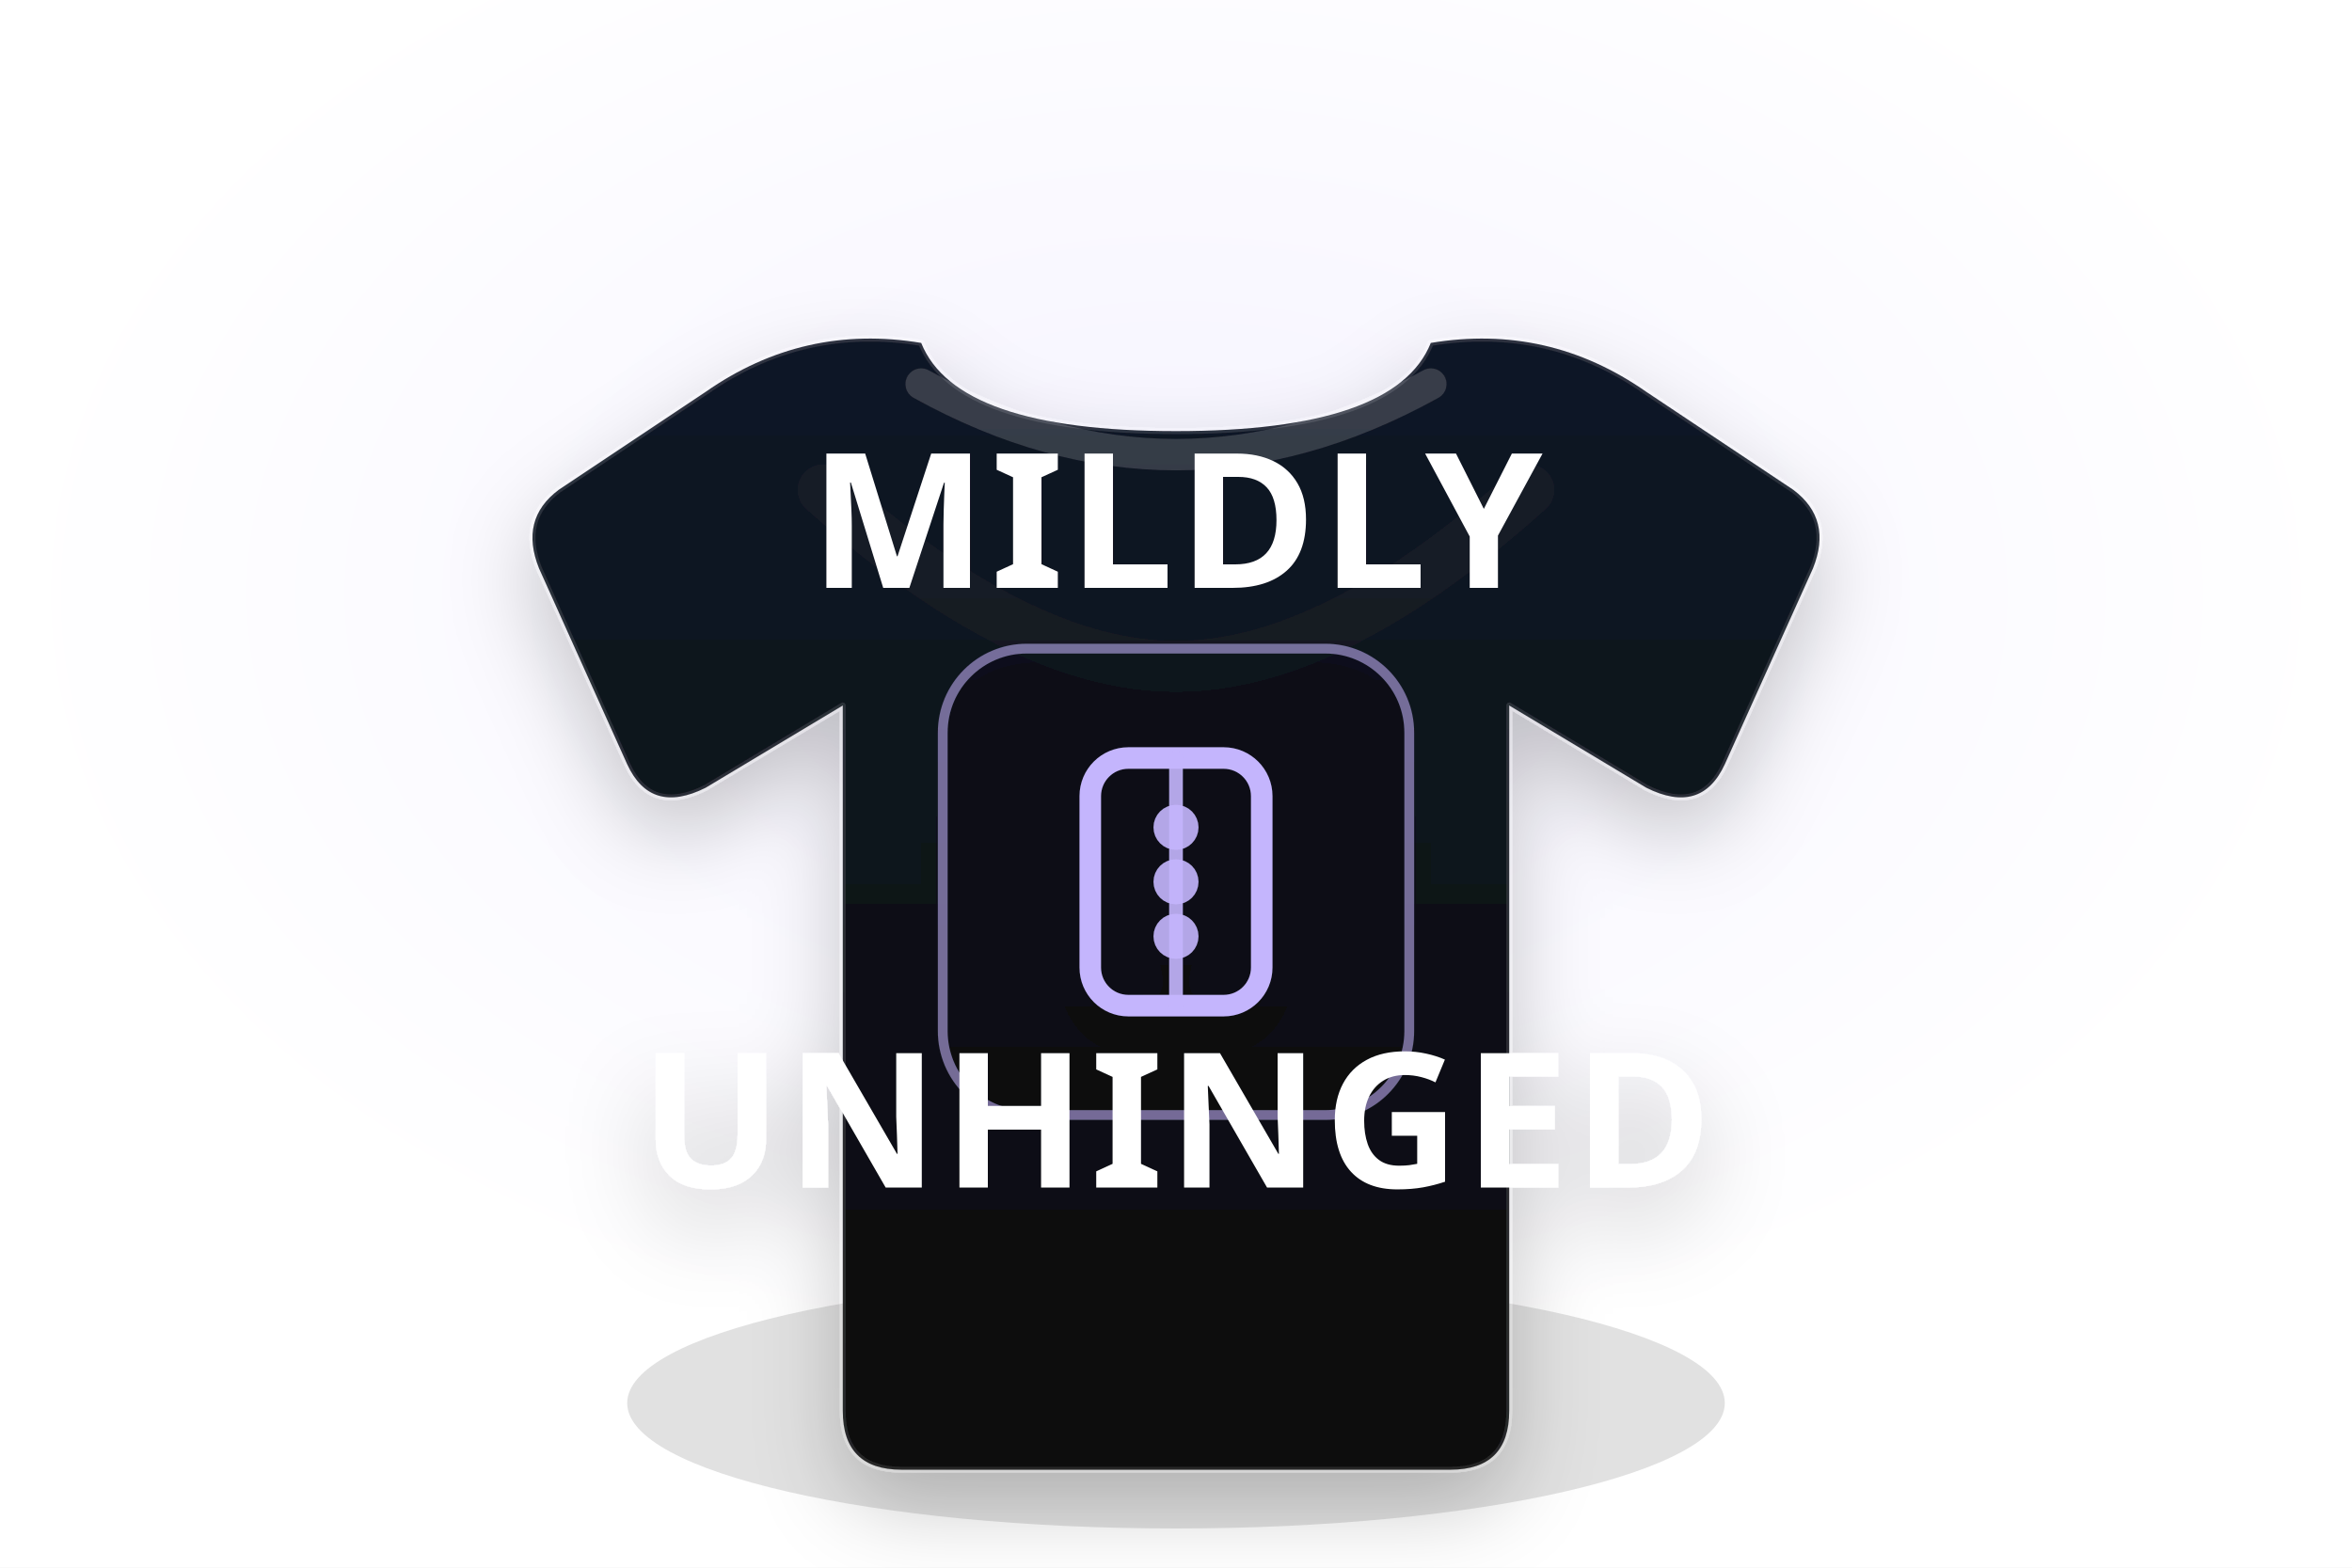
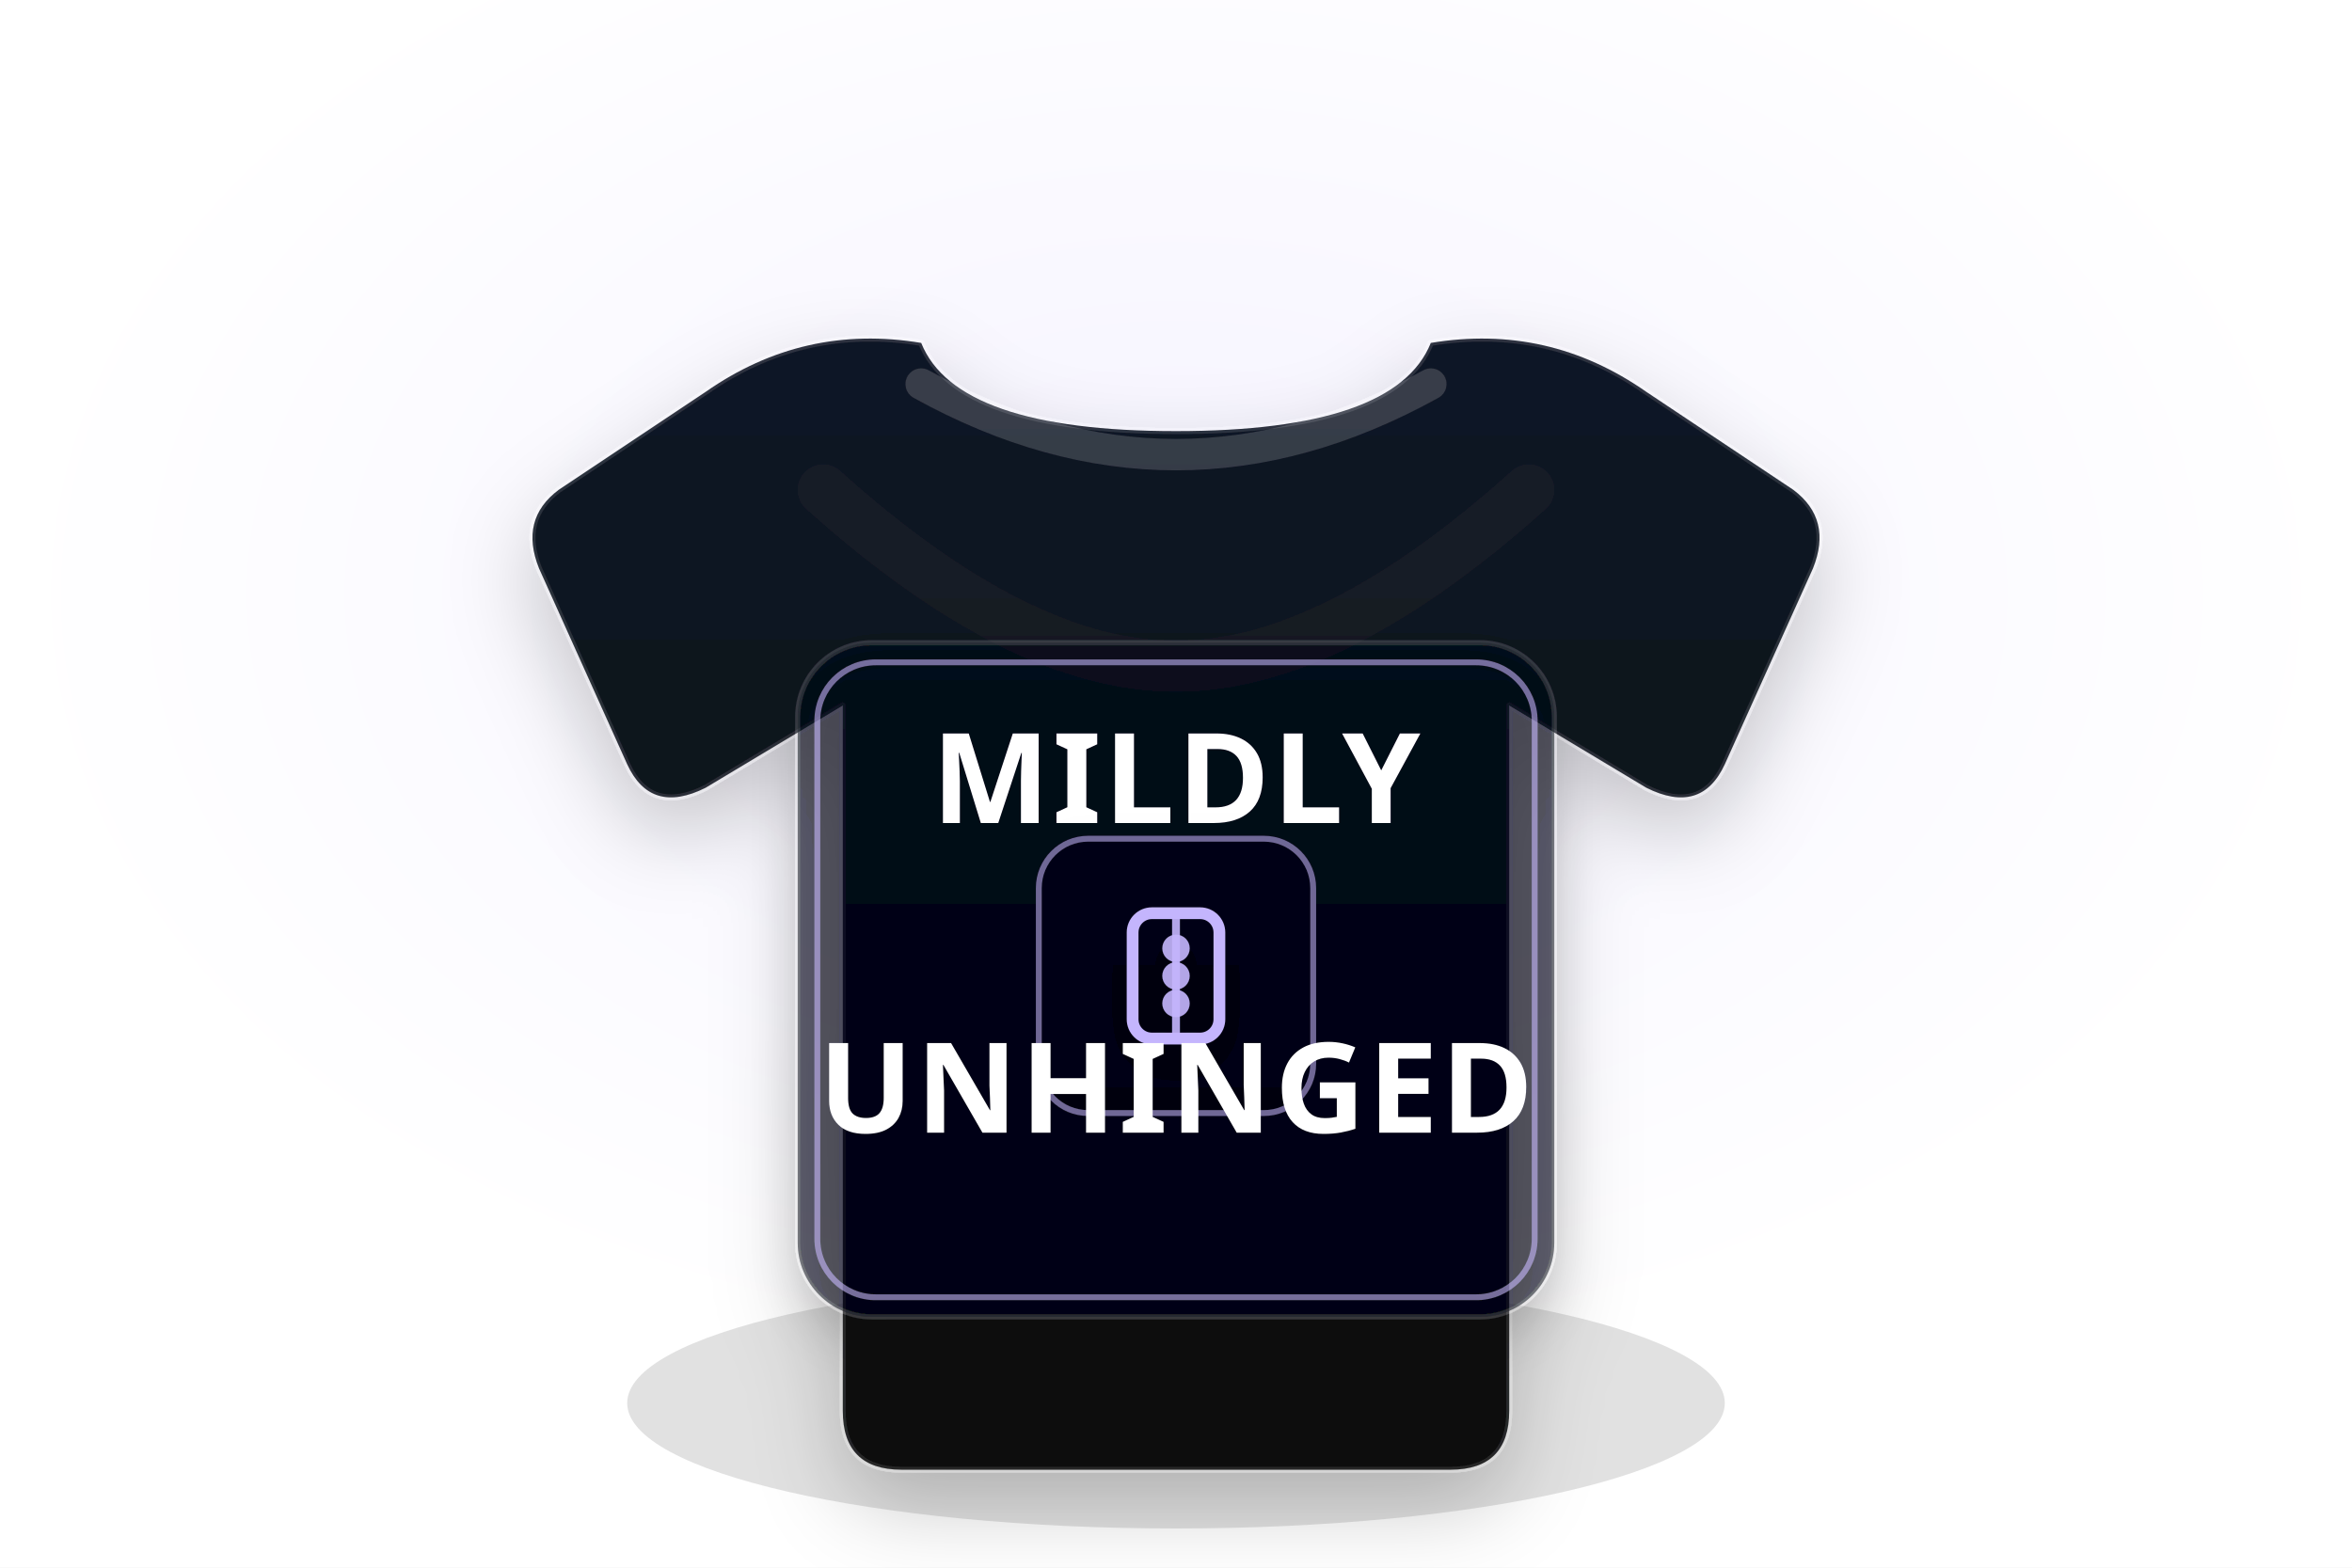
<svg xmlns="http://www.w3.org/2000/svg" width="1200" height="800" viewBox="0 0 1200 800">
  <defs>
    <radialGradient id="bg" cx="0.5" cy="0.38" r="0.9">
      <stop offset="0" stop-color="#f5f3ff" />
      <stop offset="0.55" stop-color="#ffffff" />
      <stop offset="1" stop-color="#ffffff" />
    </radialGradient>
    <filter id="shadow" x="-20%" y="-20%" width="140%" height="140%">
      <feDropShadow dx="0" dy="18" stdDeviation="22" flood-color="#000000" flood-opacity="0.22" />
    </filter>
    <filter id="printShadow" x="-30%" y="-30%" width="160%" height="160%">
      <feDropShadow dx="0" dy="10" stdDeviation="12" flood-color="#000000" flood-opacity="0.22" />
    </filter>
    <linearGradient id="fabric" x1="0" y1="0" x2="0" y2="1">
      <stop offset="0" stop-color="#111827" />
      <stop offset="1" stop-color="#0b0b0b" />
    </linearGradient>
  </defs>
  <rect width="1200" height="800" fill="url(#bg)" />
  <ellipse cx="600" cy="716" rx="280" ry="64" fill="rgba(0,0,0,0.12)" />
  <g filter="url(#shadow)">
    <path d="M360 200 L285 250 Q265 265 275 290 L320 390 Q332 416 360 402 L430 360 L430 720 Q430 750 460 750 L740 750 Q770 750 770 720 L770 360 L840 402 Q868 416 880 390 L925 290 Q935 265 915 250 L840 200 Q790 165 730 175 Q712 220 600 220 Q488 220 470 175 Q410 165 360 200 Z" fill="url(#fabric)" stroke="rgba(255,255,255,0.12)" stroke-width="3" stroke-linejoin="round" />
    <path d="M420 250 Q520 340 600 340 Q680 340 780 250" fill="none" stroke="rgba(255,255,255,0.12)" stroke-width="26" stroke-linecap="round" opacity="0.18" />
    <path d="M470 196 Q600 268 730 196" fill="none" stroke="rgba(255,255,255,0.18)" stroke-width="16" stroke-linecap="round" opacity="0.9" />
    <g>
-       <text x="600" y="300" text-anchor="middle" font-family="Teko, Impact, Arial Black, sans-serif" font-size="96" font-weight="800" fill="#ffffff" letter-spacing="0.02em">
+       <g filter="url(#printShadow)">
+         <rect x="407" y="328" width="386" height="344" rx="37.84" fill="rgba(1,4,16,0.58)" stroke="rgba(255,255,255,0.14)" stroke-width="2.6" />
+         <rect x="417" y="338" width="366" height="324" rx="29.84" fill="none" stroke="#c4b5fd" stroke-width="3" opacity="0.58" />
+       </g>
+       <text x="600" y="420" text-anchor="middle" font-family="Teko, Impact, Arial Black, sans-serif" font-size="64" font-weight="800" fill="#ffffff" letter-spacing="0.02em">
        <tspan x="600" dy="0">MILDLY</tspan>
      </text>
-       <g transform="translate(600 450)" filter="url(#printShadow)">
-         <rect x="-119" y="-119" width="238" height="238" rx="42.84" fill="rgba(0,0,0,0.28)" stroke="#c4b5fd" stroke-width="5" opacity="0.55" />
-         <g fill="none" stroke="#c4b5fd" stroke-width="11" stroke-linecap="round" stroke-linejoin="round" aria-label="hinge">
-           <rect x="-43.74" y="-63.18" width="87.48" height="126.36" rx="19.44" fill="none" stroke="#c4b5fd" stroke-width="11" />
-           <path d="M0 -63.18 V 63.18" fill="none" stroke="#c4b5fd" stroke-width="7" opacity="0.9" />
-           <circle cx="0" cy="-27.80" r="6" fill="#c4b5fd" opacity="0.9" />
-           <circle cx="0" cy="0.00" r="6" fill="#c4b5fd" opacity="0.9" />
-           <circle cx="0" cy="27.80" r="6" fill="#c4b5fd" opacity="0.9" />
+       <g transform="translate(600 498)" filter="url(#printShadow)">
+         <rect x="-70" y="-70" width="140" height="140" rx="25.2" fill="rgba(0,0,0,0.28)" stroke="#c4b5fd" stroke-width="3" opacity="0.55" />
+         <g fill="none" stroke="#c4b5fd" stroke-width="6" stroke-linecap="round" stroke-linejoin="round" aria-label="hinge">
+           <rect x="-22.14" y="-31.98" width="44.28" height="63.96" rx="9.84" fill="none" stroke="#c4b5fd" stroke-width="6" />
+           <path d="M0 -31.98 V 31.98" fill="none" stroke="#c4b5fd" stroke-width="4" opacity="0.9" />
+           <circle cx="0" cy="-14.07" r="4" fill="#c4b5fd" opacity="0.9" />
+           <circle cx="0" cy="0.00" r="4" fill="#c4b5fd" opacity="0.9" />
+           <circle cx="0" cy="14.07" r="4" fill="#c4b5fd" opacity="0.9" />
        </g>
      </g>
-       <text x="600" y="606" text-anchor="middle" font-family="Teko, Impact, Arial Black, sans-serif" font-size="96" font-weight="800" fill="#ffffff" letter-spacing="0.02em">
+       <text x="600" y="578" text-anchor="middle" font-family="Teko, Impact, Arial Black, sans-serif" font-size="64" font-weight="800" fill="#ffffff" letter-spacing="0.02em">
        <tspan x="600" dy="0">UNHINGED</tspan>
      </text>
    </g>
  </g>
</svg>
